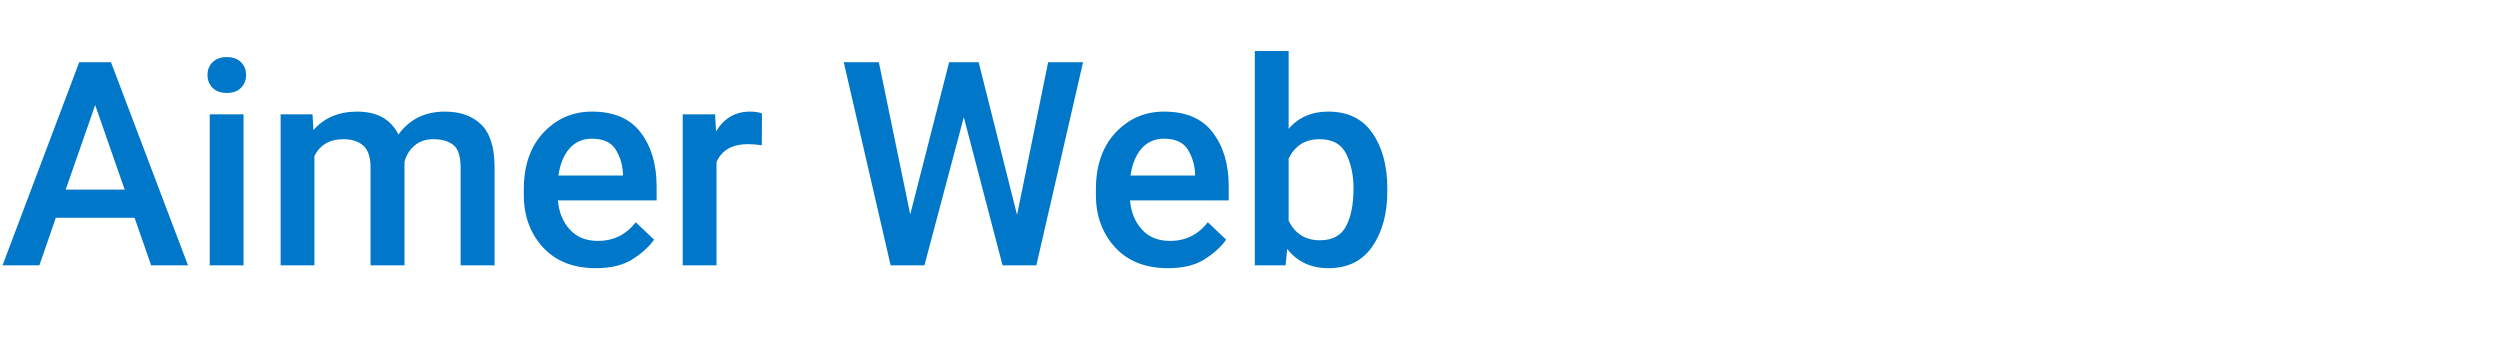
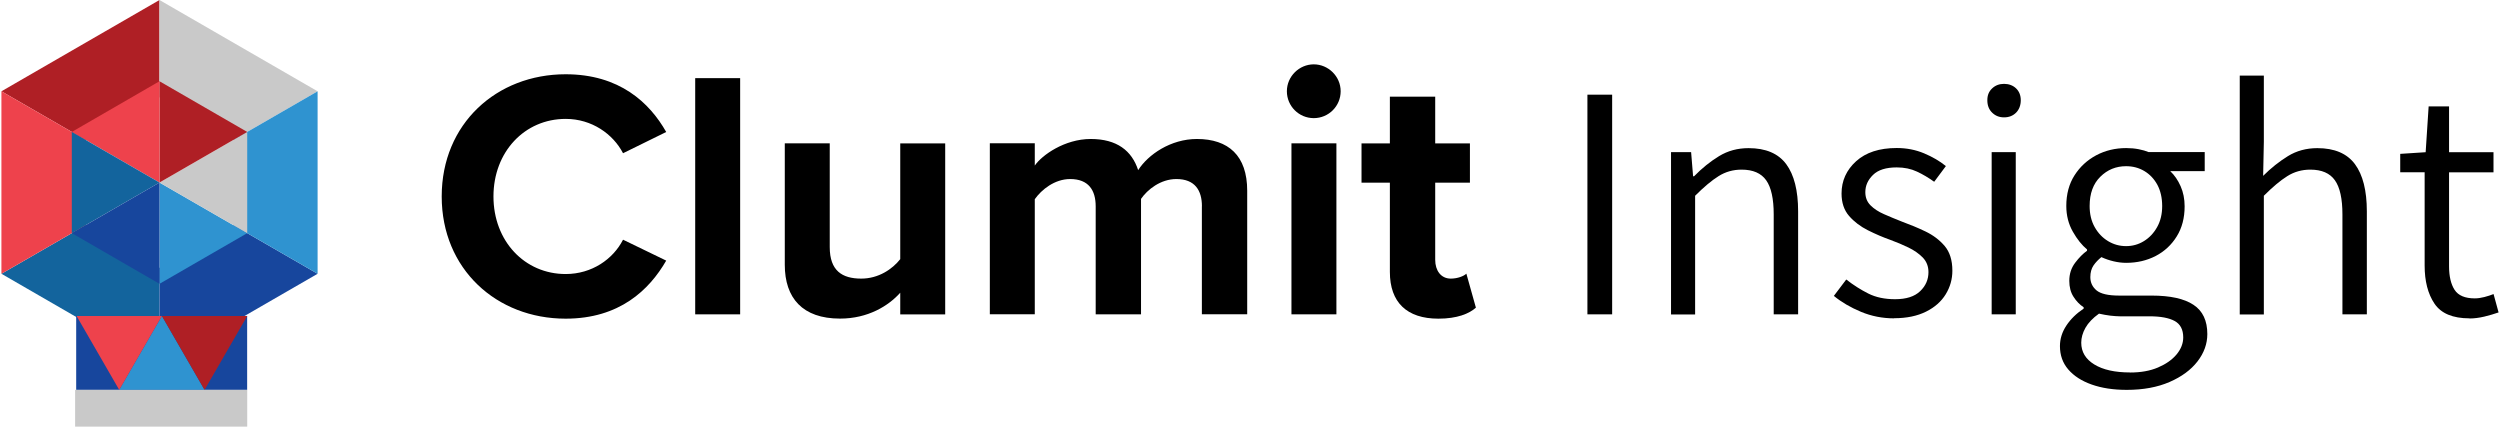
- <svg xmlns="http://www.w3.org/2000/svg" viewBox="0 0 245 34" width="245" height="34">
-   <text x="0" y="26" font-family="Roboto, Helvetica, Arial, sans-serif" font-size="28" font-weight="500" fill="#0077C8">Aimer Web</text>
+ <svg xmlns="http://www.w3.org/2000/svg" id="Layer_2" viewBox="0 0 392.76 67.1" width="293" height="50">
+   <defs>
+     <style>.cls-1{fill:#13649d;}.cls-1,.cls-2,.cls-3,.cls-4,.cls-5,.cls-6,.cls-7{stroke-width:0px;}.cls-2{fill:#ee424c;}.cls-3{fill:#17469d;}.cls-4{fill:#000;}.cls-5{fill:#af1f25;}.cls-6{fill:#c9c9c9;}.cls-7{fill:#2f93d0;}</style>
+   </defs>
+   <g id="Layer_1-2">
+     <path class="cls-4" d="M69.25,30.89c0-11.42,8.63-19.21,19.49-19.21,8.47,0,13.2,4.46,15.82,9.08l-6.79,3.34c-1.56-3.01-4.9-5.4-9.02-5.4-6.46,0-11.36,5.18-11.36,12.2s4.9,12.2,11.36,12.2c4.12,0,7.46-2.34,9.02-5.4l6.79,3.29c-2.67,4.62-7.35,9.13-15.82,9.13-10.86,0-19.49-7.8-19.49-19.21Z" />
+     <path class="cls-4" d="M109.12,12.29h7.07v37.15h-7.07V12.29Z" />
+     <path class="cls-4" d="M141.37,46.04c-1.84,2.06-5.07,4.07-9.47,4.07-5.9,0-8.69-3.23-8.69-8.47v-19.1h7.07v16.32c0,3.73,1.95,4.96,4.96,4.96,2.73,0,4.9-1.5,6.13-3.06v-18.21h7.07v26.9h-7.07v-3.4Z" />
+     <path class="cls-4" d="M188.82,32.45c0-2.51-1.11-4.29-4.01-4.29-2.51,0-4.57,1.67-5.57,3.12v18.16h-7.13v-16.99c0-2.51-1.11-4.29-4.01-4.29-2.45,0-4.51,1.67-5.57,3.17v18.1h-7.07v-26.9h7.07v3.51c1.11-1.62,4.68-4.18,8.8-4.18s6.46,1.84,7.46,4.9c1.56-2.45,5.12-4.9,9.24-4.9,4.96,0,7.91,2.62,7.91,8.13v19.44h-7.13v-16.99Z" />
+     <path class="cls-4" d="M202.18,14.35c0-2.34,1.95-4.23,4.23-4.23s4.23,1.89,4.23,4.23-1.89,4.23-4.23,4.23-4.23-1.89-4.23-4.23ZM202.9,22.54h7.07v26.9h-7.07v-26.9Z" />
+     <path class="cls-4" d="M218.38,42.76v-14.03h-4.46v-6.18h4.46v-7.35h7.13v7.35h5.46v6.18h-5.46v12.14c0,1.67.89,2.95,2.45,2.95,1.06,0,2.06-.39,2.45-.78l1.5,5.35c-1.06.95-2.95,1.73-5.9,1.73-4.96,0-7.63-2.56-7.63-7.35Z" />
+     <path class="cls-4" d="M249.45,49.44V14.89h3.89v34.55h-3.89Z" />
+     <path class="cls-4" d="M262.6,49.44v-25.51h3.16l.31,3.79h.16c1.23-1.26,2.53-2.31,3.92-3.16s2.94-1.26,4.65-1.26c2.7,0,4.67.84,5.92,2.52,1.24,1.68,1.87,4.15,1.87,7.42v16.2h-3.84v-15.72c0-2.45-.39-4.24-1.18-5.36-.79-1.12-2.08-1.68-3.87-1.68-1.33,0-2.54.34-3.63,1.03-1.09.68-2.31,1.71-3.68,3.08v18.67h-3.79Z" />
+     <path class="cls-4" d="M297.68,50.07c-1.82,0-3.56-.34-5.21-1.03s-3.07-1.52-4.26-2.5l1.95-2.58c1.12.88,2.28,1.61,3.47,2.21s2.6.89,4.21.89c1.75,0,3.07-.42,3.94-1.26.88-.84,1.31-1.84,1.31-3,0-.91-.3-1.67-.89-2.29-.6-.61-1.35-1.14-2.26-1.58-.91-.44-1.84-.83-2.79-1.18-1.19-.42-2.38-.93-3.58-1.53-1.19-.6-2.18-1.35-2.97-2.26-.79-.91-1.18-2.09-1.18-3.52,0-2,.76-3.69,2.29-5.08,1.53-1.38,3.65-2.08,6.39-2.08,1.54,0,2.98.28,4.31.84,1.33.56,2.47,1.23,3.42,2l-1.84,2.47c-.88-.63-1.78-1.17-2.71-1.6-.93-.44-1.99-.66-3.18-.66-1.68,0-2.93.39-3.73,1.18-.81.79-1.21,1.69-1.21,2.71,0,.84.27,1.53.82,2.08.54.54,1.25,1.01,2.13,1.39.88.39,1.8.77,2.79,1.16,1.26.46,2.5.97,3.71,1.55,1.21.58,2.22,1.34,3.03,2.29.8.95,1.21,2.24,1.21,3.89,0,1.33-.35,2.57-1.05,3.71-.7,1.14-1.73,2.05-3.1,2.73s-3.03,1.03-5,1.03Z" />
+     <path class="cls-4" d="M314.98,18.46c-.74,0-1.36-.24-1.87-.74-.51-.49-.76-1.14-.76-1.95s.25-1.39.76-1.87,1.13-.71,1.87-.71,1.4.24,1.89.71c.49.47.74,1.1.74,1.87s-.25,1.46-.74,1.95c-.49.49-1.12.74-1.89.74ZM313.03,49.44v-25.51h3.79v25.51h-3.79Z" />
+     <path class="cls-4" d="M334.28,61.32c-2.1,0-3.94-.28-5.52-.84-1.58-.56-2.8-1.35-3.68-2.37-.88-1.02-1.31-2.24-1.31-3.68,0-1.12.33-2.19,1-3.21.67-1.02,1.58-1.91,2.73-2.68v-.21c-.63-.42-1.17-.97-1.6-1.66-.44-.68-.66-1.52-.66-2.5,0-1.09.31-2.03.92-2.84.61-.81,1.24-1.44,1.87-1.89v-.21c-.81-.67-1.55-1.59-2.23-2.79-.68-1.19-1.03-2.54-1.03-4.05,0-1.86.43-3.46,1.29-4.81.86-1.35,2-2.4,3.42-3.16,1.42-.75,2.99-1.13,4.71-1.13.7,0,1.36.06,1.97.18.61.12,1.13.27,1.55.45h8.83v3h-5.42c.67.63,1.21,1.42,1.63,2.37.42.95.63,2,.63,3.16,0,1.82-.41,3.4-1.24,4.73-.82,1.33-1.93,2.36-3.31,3.08-1.39.72-2.94,1.08-4.65,1.08-.63,0-1.29-.08-1.97-.24s-1.32-.38-1.92-.66c-.49.39-.9.82-1.24,1.31-.33.49-.5,1.1-.5,1.84,0,.84.32,1.53.97,2.08.65.54,1.83.82,3.55.82h5.1c2.95,0,5.14.48,6.6,1.45,1.46.96,2.18,2.5,2.18,4.6,0,1.54-.52,2.98-1.55,4.31-1.03,1.33-2.5,2.41-4.39,3.23-1.89.82-4.14,1.24-6.73,1.24ZM334.8,58.59c1.68,0,3.15-.26,4.39-.79s2.22-1.21,2.92-2.05c.7-.84,1.05-1.74,1.05-2.68,0-1.23-.45-2.09-1.34-2.58-.89-.49-2.22-.74-3.97-.74h-4.68c-.39,0-.87-.04-1.45-.1-.58-.07-1.18-.18-1.81-.32-.98.7-1.69,1.45-2.13,2.23-.44.79-.66,1.57-.66,2.34,0,1.44.68,2.58,2.05,3.42,1.37.84,3.24,1.26,5.63,1.26ZM334.17,38.71c1.02,0,1.95-.26,2.81-.79s1.55-1.26,2.08-2.21c.53-.95.79-2.05.79-3.31s-.26-2.41-.76-3.34c-.51-.93-1.19-1.65-2.05-2.16-.86-.51-1.81-.76-2.87-.76-1.58,0-2.93.55-4.05,1.66-1.12,1.1-1.68,2.64-1.68,4.6,0,1.26.26,2.37.79,3.31.53.95,1.23,1.68,2.1,2.21.88.53,1.82.79,2.84.79Z" />
+     <path class="cls-4" d="M352.05,49.44V11.89h3.79v10.41l-.11,5.36c1.23-1.23,2.53-2.26,3.89-3.1s2.91-1.26,4.63-1.26c2.7,0,4.67.84,5.92,2.52,1.24,1.68,1.87,4.15,1.87,7.42v16.2h-3.84v-15.72c0-2.45-.39-4.24-1.18-5.36-.79-1.12-2.08-1.68-3.87-1.68-1.33,0-2.54.34-3.63,1.03-1.09.68-2.31,1.71-3.68,3.08v18.67h-3.79Z" />
+     <path class="cls-4" d="M388.18,50.07c-2.63,0-4.46-.77-5.5-2.31-1.04-1.54-1.55-3.54-1.55-6v-14.67h-3.84v-2.89l4-.26.47-7.21h3.21v7.21h6.99v3.16h-6.99v14.78c0,1.58.29,2.81.87,3.71.58.89,1.64,1.34,3.18,1.34.46,0,.96-.07,1.5-.21.54-.14,1.03-.3,1.45-.47l.79,2.89c-.7.25-1.46.46-2.26.66-.81.19-1.58.29-2.31.29Z" />
+     <polygon class="cls-1" points="0 43.06 13.24 35.42 24.86 42.14 24.86 57.42 0 43.06" />
+     <polygon class="cls-3" points="49.73 43.06 36.49 35.42 24.86 42.14 24.86 57.42 49.73 43.06" />
+     <polygon class="cls-5" points="0 14.36 13.24 22 24.86 15.28 24.86 0 0 14.36" />
+     <polygon class="cls-6" points="49.73 14.36 36.49 22 24.86 15.28 24.86 0 49.73 14.36" />
+     <polygon class="cls-2" points="0 43.06 13.24 35.42 13.24 22 0 14.36 0 43.06" />
+     <polygon class="cls-7" points="49.73 43.06 36.49 35.42 36.49 22 49.73 14.36 49.73 43.06" />
+     <polygon class="cls-7" points="24.86 28.71 24.86 44.64 38.66 36.67 24.86 28.71" />
+     <polygon class="cls-6" points="24.86 28.71 38.66 36.67 38.66 20.75 24.86 28.71" />
+     <polygon class="cls-5" points="24.86 28.71 38.66 20.75 24.86 12.78 24.86 28.71" />
+     <polygon class="cls-2" points="24.86 28.71 24.86 12.78 11.07 20.75 24.86 28.71" />
+     <polygon class="cls-1" points="24.86 28.71 11.07 20.75 11.07 36.67 24.86 28.71" />
+     <polygon class="cls-3" points="24.86 28.71 11.07 36.67 24.86 44.64 24.86 28.71" />
+     <rect class="cls-3" x="11.76" y="49.69" width="26.89" height="11.63" />
+     <polygon class="cls-7" points="25.24 49.69 18.53 61.31 31.95 61.31 25.24 49.69" />
+     <polygon class="cls-2" points="18.53 61.32 25.24 49.7 11.82 49.7 18.53 61.32" />
+     <polygon class="cls-5" points="31.95 61.32 38.66 49.7 25.24 49.7 31.95 61.32" />
+     <rect class="cls-6" x="11.59" y="61.32" width="27.07" height="5.78" />
+   </g>
</svg>
